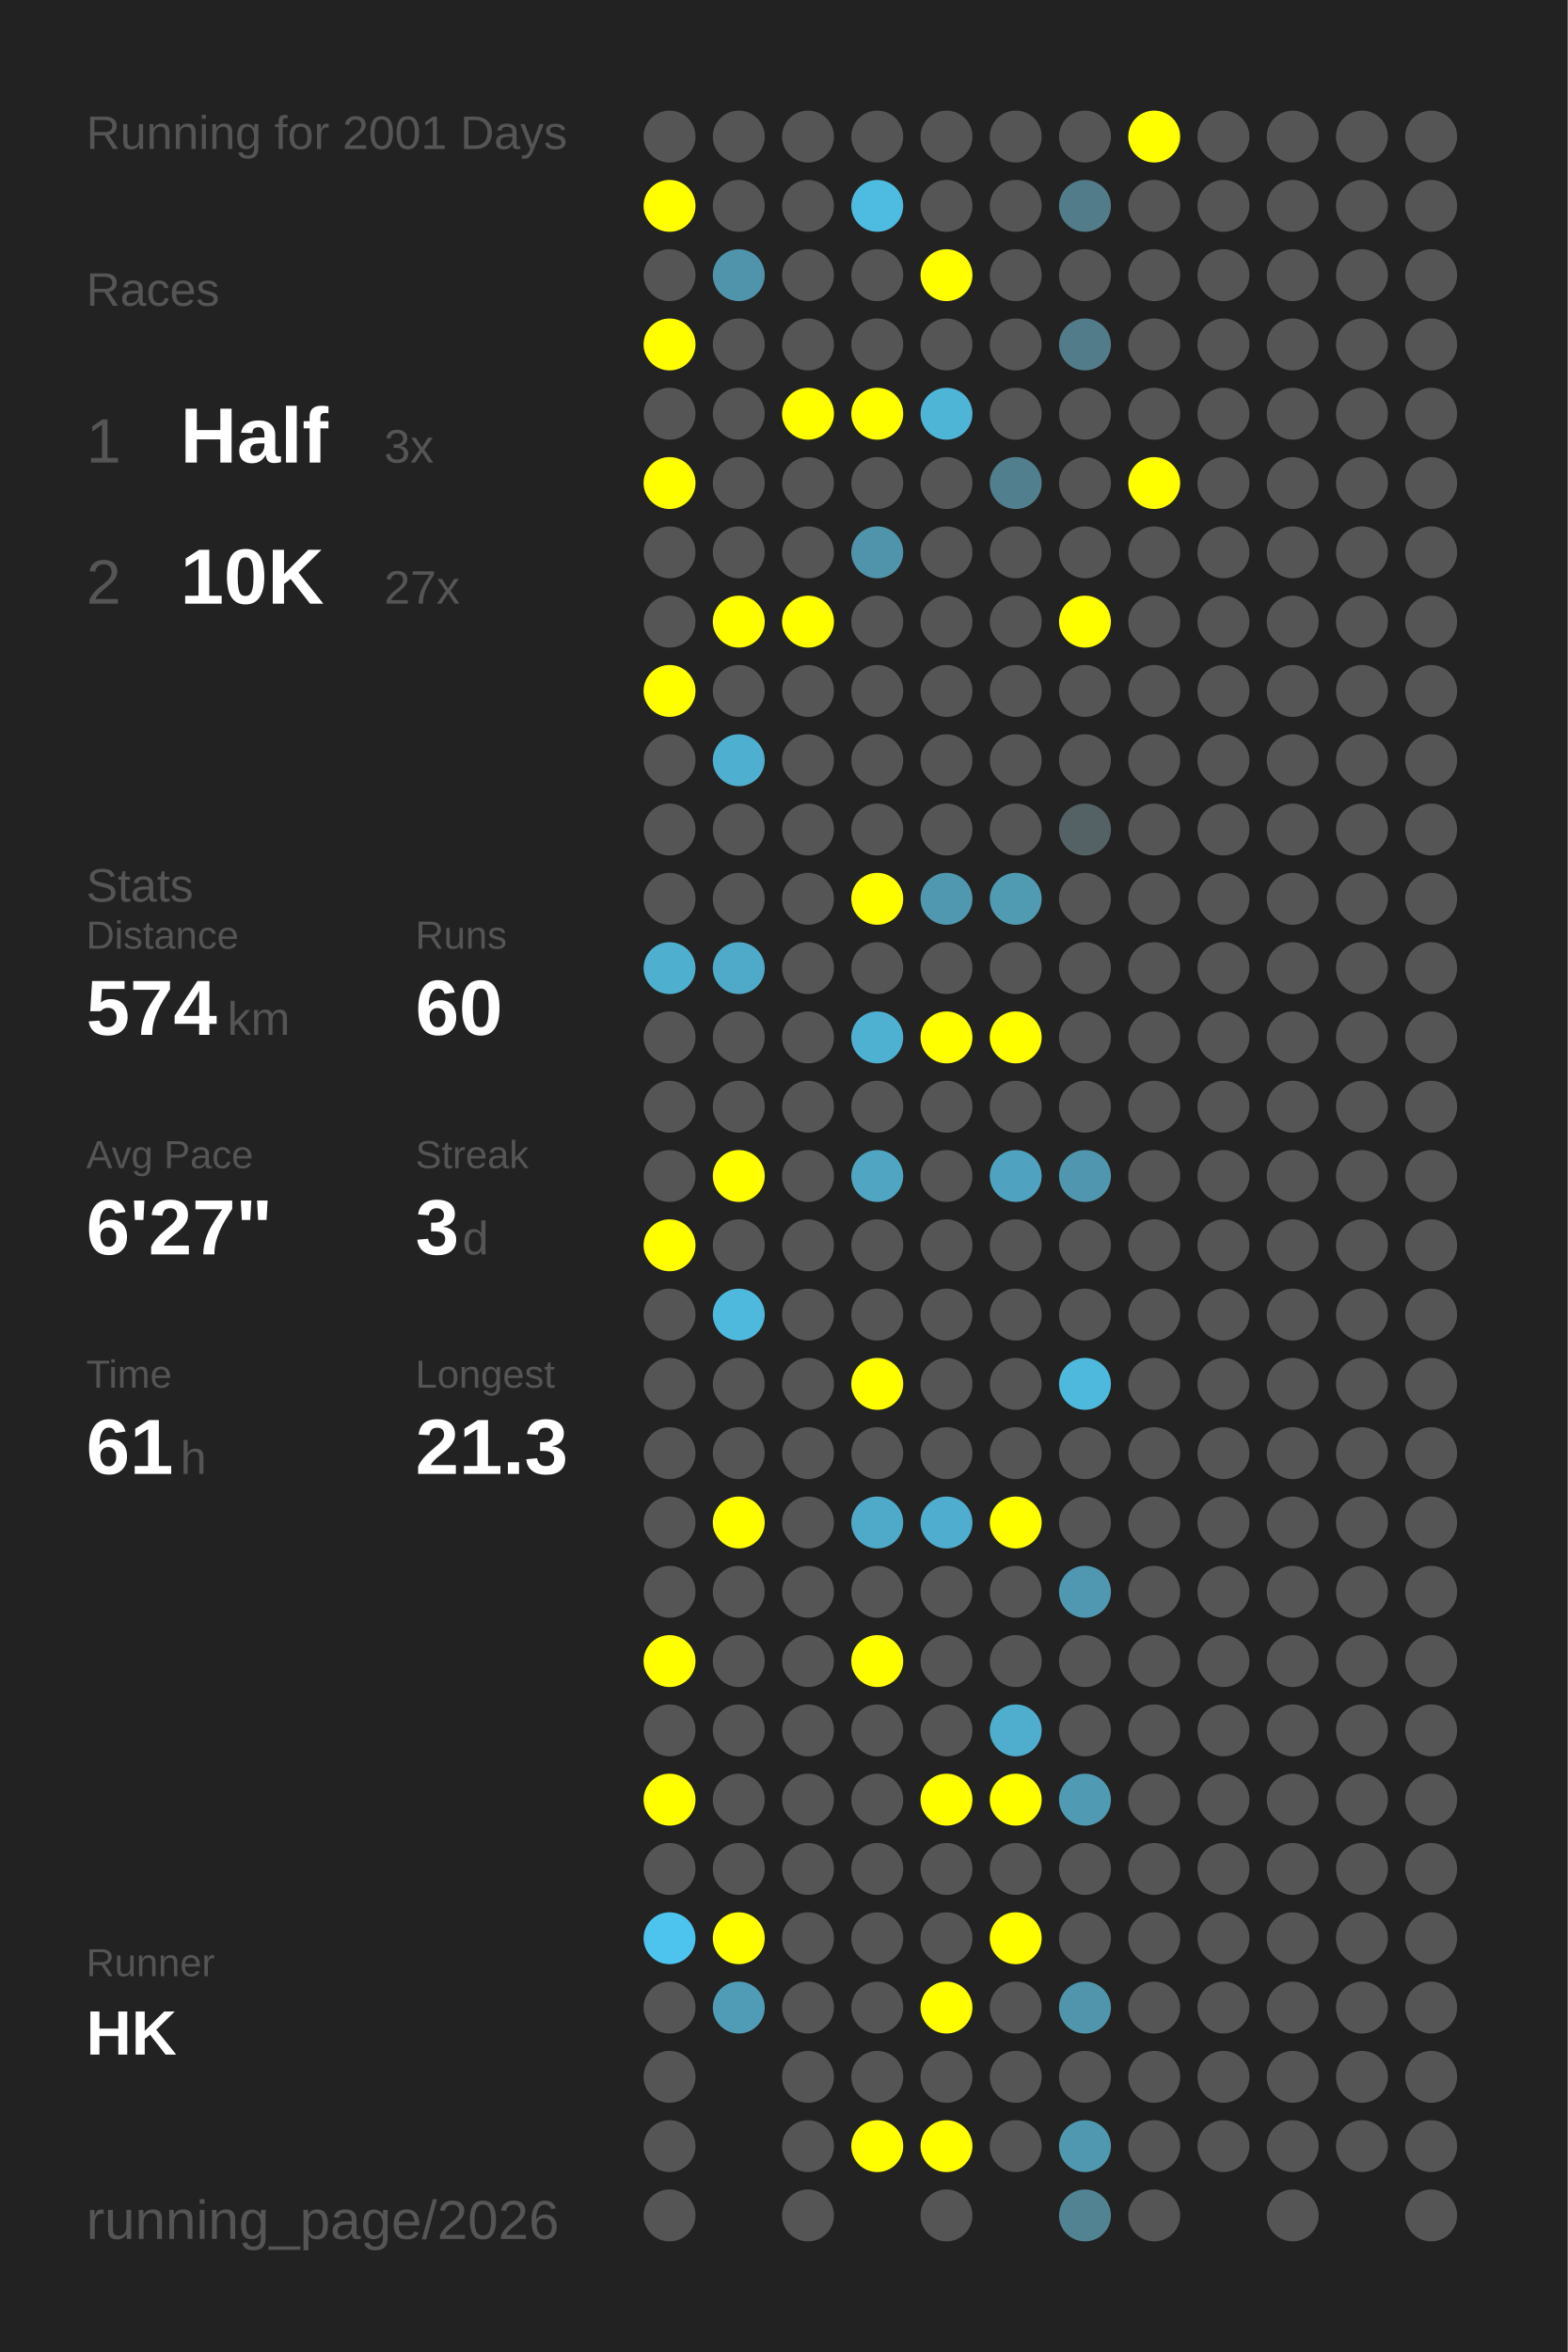
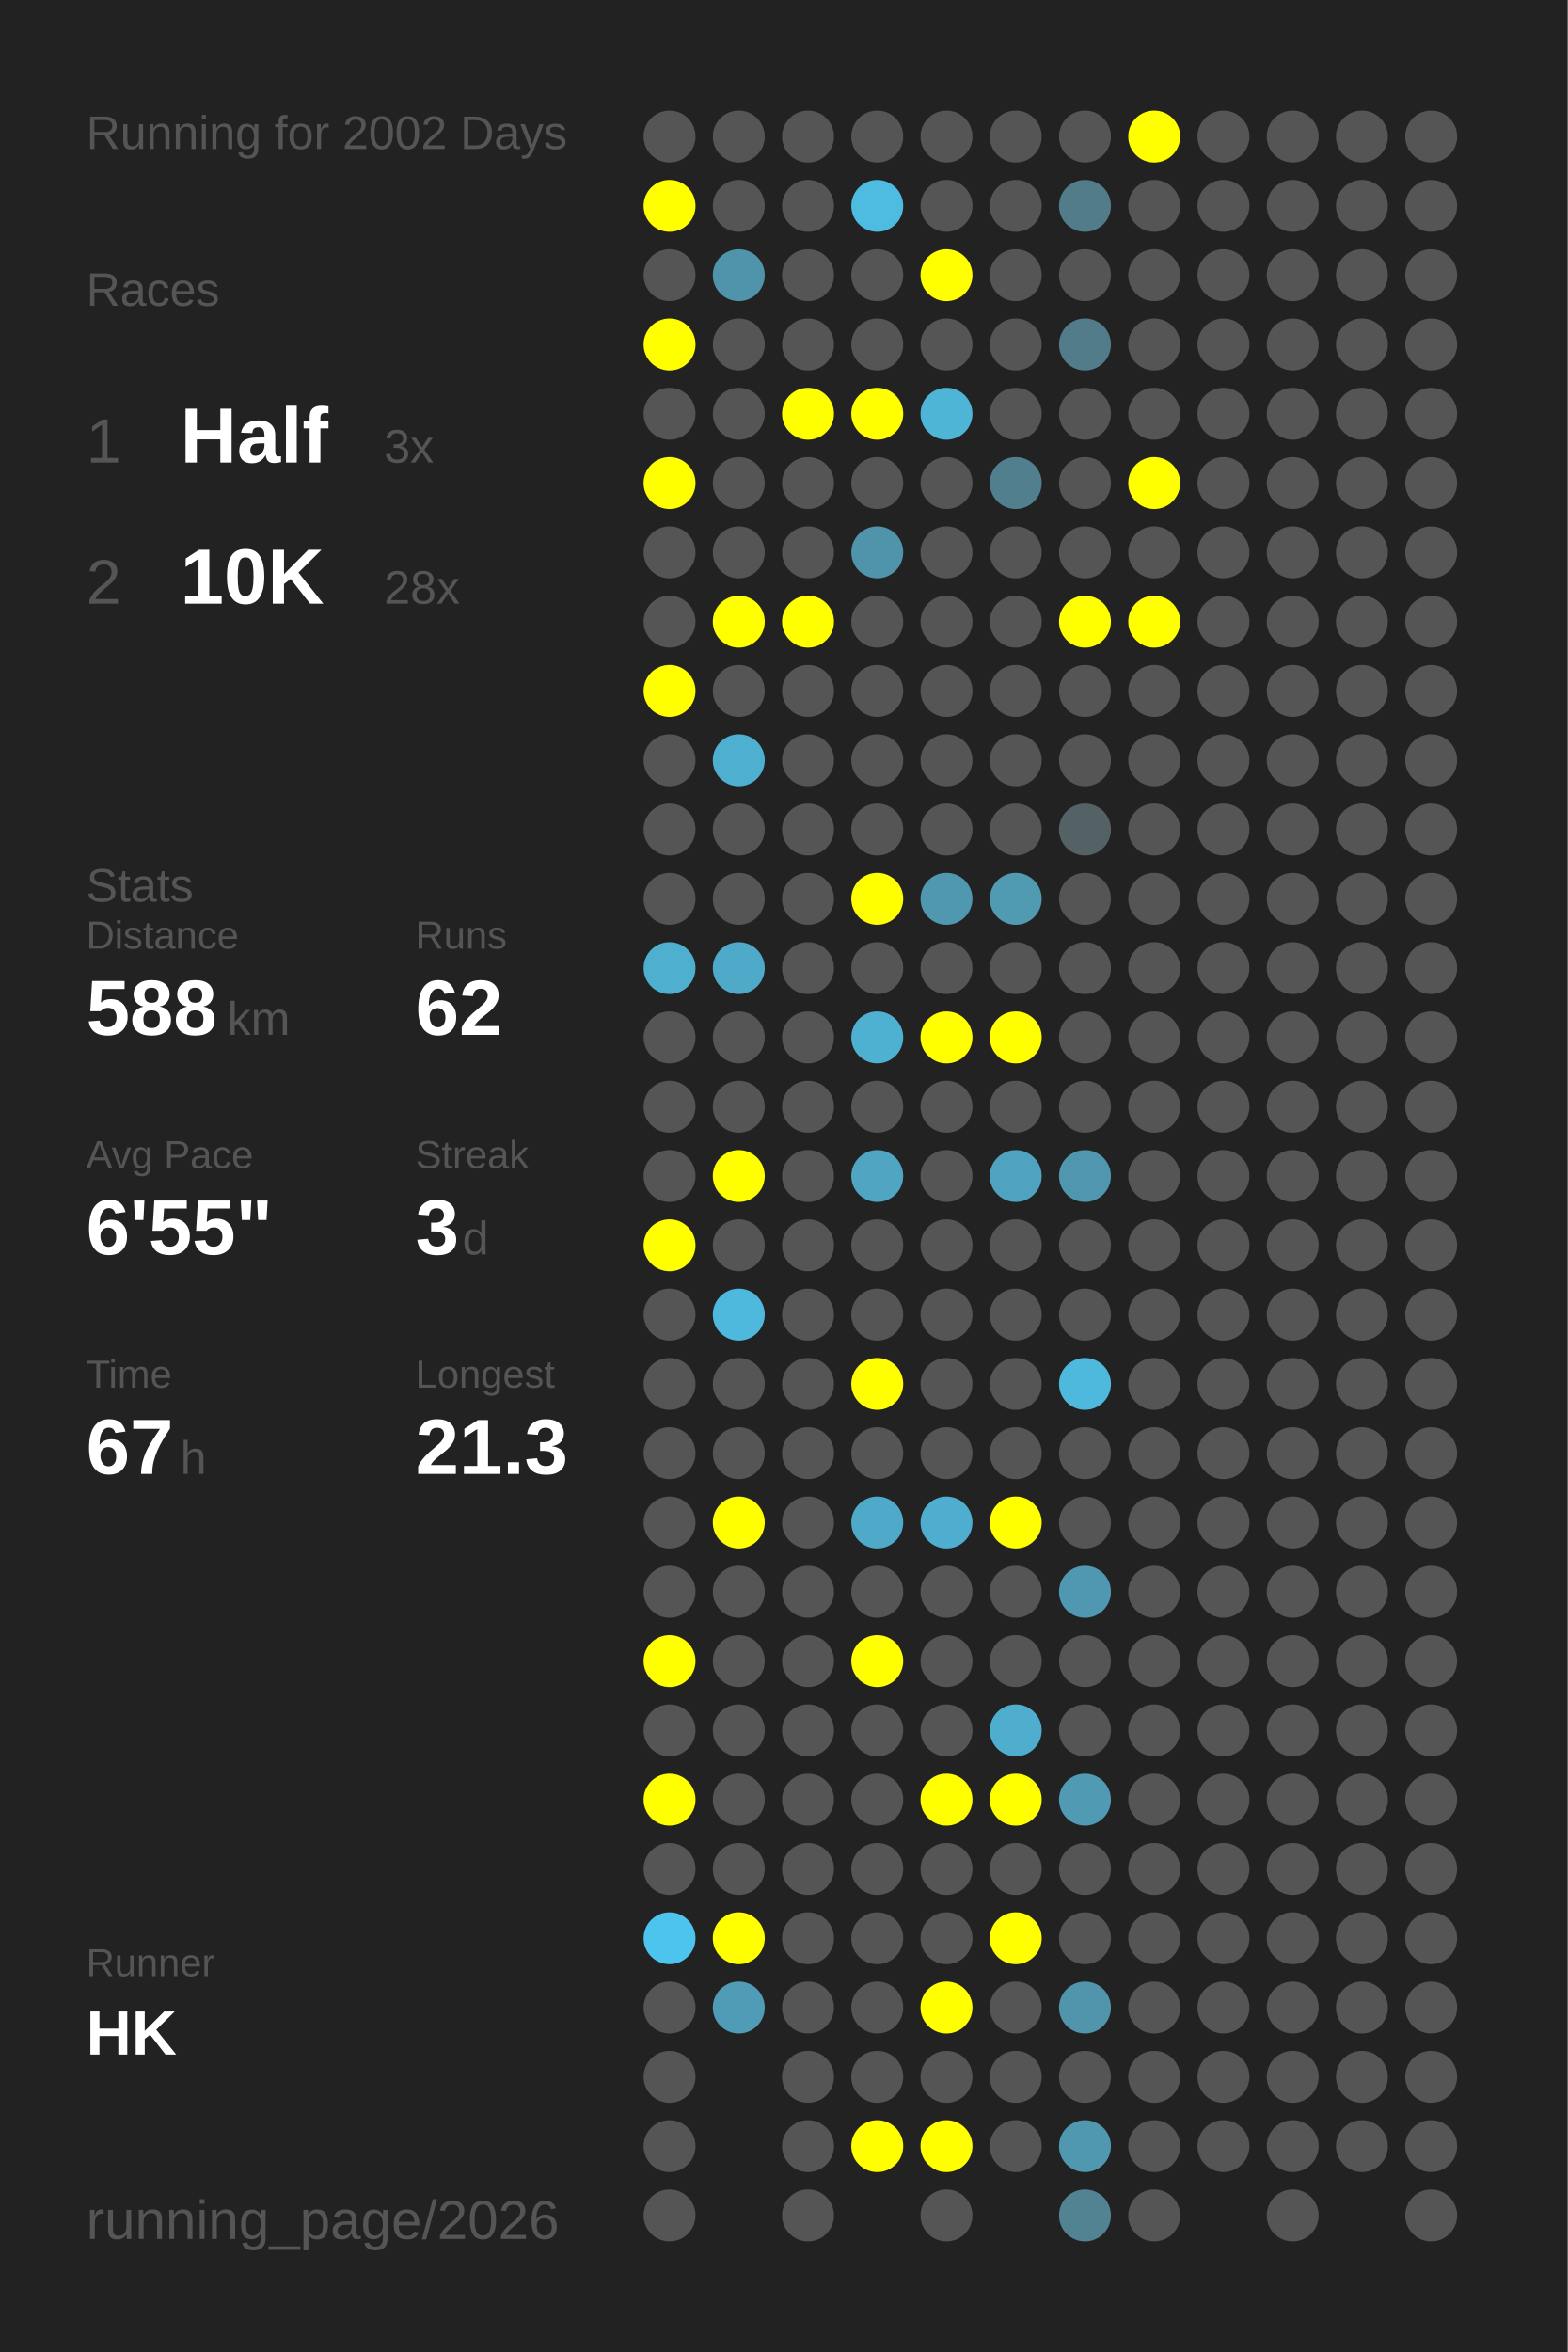
<svg xmlns="http://www.w3.org/2000/svg" baseProfile="full" height="300mm" version="1.1" viewBox="0,0,200,300" width="200mm">
  <defs />
  <rect fill="#222222" height="300" width="200" x="0" y="0" />
-   <text fill="#555555" style="font-size:6px; font-family:Arial;" x="11" y="19">Running for 2001 Days</text>
+   <text fill="#555555" style="font-size:6px; font-family:Arial;" x="11" y="19">Running for 2002 Days</text>
  <text fill="#555555" style="font-size:6px; font-family:Arial;" x="11" y="39">Races</text>
  <text fill="#555555" style="font-size:8px; font-family:Arial;" x="11" y="59">1</text>
  <text fill="#FFFFFF" style="font-size:10px; font-family:Arial; font-weight:bold;" x="23" y="59">Half</text>
  <text fill="#555555" style="font-size:6px; font-family:Arial;" x="49" y="59">3x</text>
  <text fill="#555555" style="font-size:8px; font-family:Arial;" x="11" y="77">2</text>
  <text fill="#FFFFFF" style="font-size:10px; font-family:Arial; font-weight:bold;" x="23" y="77">10K</text>
-   <text fill="#555555" style="font-size:6px; font-family:Arial;" x="49" y="77">27x</text>
+   <text fill="#555555" style="font-size:6px; font-family:Arial;" x="49" y="77">28x</text>
  <text fill="#555555" style="font-size:6px; font-family:Arial;" x="11" y="115">Stats</text>
  <text fill="#555555" style="font-size:5px; font-family:Arial;" x="11" y="121">Distance</text>
-   <text fill="#FFFFFF" style="font-size:10px; font-family:Arial; font-weight:bold;" x="11" y="132">574</text>
+   <text fill="#FFFFFF" style="font-size:10px; font-family:Arial; font-weight:bold;" x="11" y="132">588</text>
  <text fill="#555555" style="font-size:6px; font-family:Arial;" x="29" y="132">km</text>
  <text fill="#555555" style="font-size:5px; font-family:Arial;" x="53" y="121">Runs</text>
-   <text fill="#FFFFFF" style="font-size:10px; font-family:Arial; font-weight:bold;" x="53" y="132">60</text>
+   <text fill="#FFFFFF" style="font-size:10px; font-family:Arial; font-weight:bold;" x="53" y="132">62</text>
  <text fill="#555555" style="font-size:5px; font-family:Arial;" x="11" y="149">Avg Pace</text>
-   <text fill="#FFFFFF" style="font-size:10px; font-family:Arial; font-weight:bold;" x="11" y="160">6'27"</text>
+   <text fill="#FFFFFF" style="font-size:10px; font-family:Arial; font-weight:bold;" x="11" y="160">6'55"</text>
  <text fill="#555555" style="font-size:5px; font-family:Arial;" x="53" y="149">Streak</text>
  <text fill="#FFFFFF" style="font-size:10px; font-family:Arial; font-weight:bold;" x="53" y="160">3</text>
  <text fill="#555555" style="font-size:6px; font-family:Arial;" x="59" y="160">d</text>
  <text fill="#555555" style="font-size:5px; font-family:Arial;" x="11" y="177">Time</text>
-   <text fill="#FFFFFF" style="font-size:10px; font-family:Arial; font-weight:bold;" x="11" y="188">61</text>
+   <text fill="#FFFFFF" style="font-size:10px; font-family:Arial; font-weight:bold;" x="11" y="188">67</text>
  <text fill="#555555" style="font-size:6px; font-family:Arial;" x="23" y="188">h</text>
  <text fill="#555555" style="font-size:5px; font-family:Arial;" x="53" y="177">Longest</text>
  <text fill="#FFFFFF" style="font-size:10px; font-family:Arial; font-weight:bold;" x="53" y="188">21.3</text>
  <text fill="#555555" style="font-size:5px; font-family:Arial;" x="11" y="252.065">Runner</text>
  <text fill="#FFFFFF" style="font-size:8px; font-family:Arial; font-weight:bold;" x="11" y="262.065">HK</text>
  <text fill="#555555" style="font-size:7px; font-family:Arial;" x="11" y="285.581">running_page/2026</text>
  <circle cx="85.417" cy="17.419" fill="#555555" r="3.312" />
  <circle cx="85.417" cy="26.258" fill="#FFFF00" r="3.312" />
  <circle cx="85.417" cy="35.097" fill="#555555" r="3.312" />
  <circle cx="85.417" cy="43.935" fill="#FFFF00" r="3.312" />
  <circle cx="85.417" cy="52.774" fill="#555555" r="3.312" />
  <circle cx="85.417" cy="61.613" fill="#FFFF00" r="3.312" />
  <circle cx="85.417" cy="70.452" fill="#555555" r="3.312" />
  <circle cx="85.417" cy="79.29" fill="#555555" r="3.312" />
  <circle cx="85.417" cy="88.129" fill="#FFFF00" r="3.312" />
  <circle cx="85.417" cy="96.968" fill="#555555" r="3.312" />
  <circle cx="85.417" cy="105.806" fill="#555555" r="3.312" />
  <circle cx="85.417" cy="114.645" fill="#555555" r="3.312" />
  <circle cx="85.417" cy="123.484" fill="#4fafcf" r="3.312" />
  <circle cx="85.417" cy="132.323" fill="#555555" r="3.312" />
  <circle cx="85.417" cy="141.161" fill="#555555" r="3.312" />
  <circle cx="85.417" cy="150" fill="#555555" r="3.312" />
  <circle cx="85.417" cy="158.839" fill="#FFFF00" r="3.312" />
  <circle cx="85.417" cy="167.677" fill="#555555" r="3.312" />
  <circle cx="85.417" cy="176.516" fill="#555555" r="3.312" />
  <circle cx="85.417" cy="185.355" fill="#555555" r="3.312" />
  <circle cx="85.417" cy="194.194" fill="#555555" r="3.312" />
  <circle cx="85.417" cy="203.032" fill="#555555" r="3.312" />
  <circle cx="85.417" cy="211.871" fill="#FFFF00" r="3.312" />
  <circle cx="85.417" cy="220.71" fill="#555555" r="3.312" />
  <circle cx="85.417" cy="229.548" fill="#FFFF00" r="3.312" />
  <circle cx="85.417" cy="238.387" fill="#555555" r="3.312" />
  <circle cx="85.417" cy="247.226" fill="#4dc4ed" r="3.312" />
  <circle cx="85.417" cy="256.065" fill="#555555" r="3.312" />
  <circle cx="85.417" cy="264.903" fill="#555555" r="3.312" />
  <circle cx="85.417" cy="273.742" fill="#555555" r="3.312" />
  <circle cx="85.417" cy="282.581" fill="#555555" r="3.312" />
  <circle cx="94.25" cy="17.419" fill="#555555" r="3.312" />
  <circle cx="94.25" cy="26.258" fill="#555555" r="3.312" />
  <circle cx="94.25" cy="35.097" fill="#5094ab" r="3.312" />
  <circle cx="94.25" cy="43.935" fill="#555555" r="3.312" />
  <circle cx="94.25" cy="52.774" fill="#555555" r="3.312" />
  <circle cx="94.25" cy="61.613" fill="#555555" r="3.312" />
  <circle cx="94.25" cy="70.452" fill="#555555" r="3.312" />
  <circle cx="94.25" cy="79.29" fill="#FFFF00" r="3.312" />
  <circle cx="94.25" cy="88.129" fill="#555555" r="3.312" />
  <circle cx="94.25" cy="96.968" fill="#4fafd0" r="3.312" />
  <circle cx="94.25" cy="105.806" fill="#555555" r="3.312" />
  <circle cx="94.25" cy="114.645" fill="#555555" r="3.312" />
  <circle cx="94.25" cy="123.484" fill="#4fa9c8" r="3.312" />
  <circle cx="94.25" cy="132.323" fill="#555555" r="3.312" />
  <circle cx="94.25" cy="141.161" fill="#555555" r="3.312" />
  <circle cx="94.25" cy="150" fill="#FFFF00" r="3.312" />
  <circle cx="94.25" cy="158.839" fill="#555555" r="3.312" />
  <circle cx="94.25" cy="167.677" fill="#4eb9dd" r="3.312" />
  <circle cx="94.25" cy="176.516" fill="#555555" r="3.312" />
  <circle cx="94.25" cy="185.355" fill="#555555" r="3.312" />
  <circle cx="94.25" cy="194.194" fill="#FFFF00" r="3.312" />
  <circle cx="94.25" cy="203.032" fill="#555555" r="3.312" />
  <circle cx="94.25" cy="211.871" fill="#555555" r="3.312" />
  <circle cx="94.25" cy="220.71" fill="#555555" r="3.312" />
  <circle cx="94.25" cy="229.548" fill="#555555" r="3.312" />
  <circle cx="94.25" cy="238.387" fill="#555555" r="3.312" />
  <circle cx="94.25" cy="247.226" fill="#FFFF00" r="3.312" />
  <circle cx="94.25" cy="256.065" fill="#509cb6" r="3.312" />
  <circle cx="103.083" cy="17.419" fill="#555555" r="3.312" />
  <circle cx="103.083" cy="26.258" fill="#555555" r="3.312" />
  <circle cx="103.083" cy="35.097" fill="#555555" r="3.312" />
  <circle cx="103.083" cy="43.935" fill="#555555" r="3.312" />
  <circle cx="103.083" cy="52.774" fill="#FFFF00" r="3.312" />
  <circle cx="103.083" cy="61.613" fill="#555555" r="3.312" />
  <circle cx="103.083" cy="70.452" fill="#555555" r="3.312" />
  <circle cx="103.083" cy="79.29" fill="#FFFF00" r="3.312" />
  <circle cx="103.083" cy="88.129" fill="#555555" r="3.312" />
  <circle cx="103.083" cy="96.968" fill="#555555" r="3.312" />
  <circle cx="103.083" cy="105.806" fill="#555555" r="3.312" />
  <circle cx="103.083" cy="114.645" fill="#555555" r="3.312" />
  <circle cx="103.083" cy="123.484" fill="#555555" r="3.312" />
  <circle cx="103.083" cy="132.323" fill="#555555" r="3.312" />
  <circle cx="103.083" cy="141.161" fill="#555555" r="3.312" />
  <circle cx="103.083" cy="150" fill="#555555" r="3.312" />
  <circle cx="103.083" cy="158.839" fill="#555555" r="3.312" />
  <circle cx="103.083" cy="167.677" fill="#555555" r="3.312" />
  <circle cx="103.083" cy="176.516" fill="#555555" r="3.312" />
  <circle cx="103.083" cy="185.355" fill="#555555" r="3.312" />
  <circle cx="103.083" cy="194.194" fill="#555555" r="3.312" />
  <circle cx="103.083" cy="203.032" fill="#555555" r="3.312" />
  <circle cx="103.083" cy="211.871" fill="#555555" r="3.312" />
  <circle cx="103.083" cy="220.71" fill="#555555" r="3.312" />
  <circle cx="103.083" cy="229.548" fill="#555555" r="3.312" />
  <circle cx="103.083" cy="238.387" fill="#555555" r="3.312" />
  <circle cx="103.083" cy="247.226" fill="#555555" r="3.312" />
  <circle cx="103.083" cy="256.065" fill="#555555" r="3.312" />
  <circle cx="103.083" cy="264.903" fill="#555555" r="3.312" />
  <circle cx="103.083" cy="273.742" fill="#555555" r="3.312" />
  <circle cx="103.083" cy="282.581" fill="#555555" r="3.312" />
  <circle cx="111.917" cy="17.419" fill="#555555" r="3.312" />
  <circle cx="111.917" cy="26.258" fill="#4ebbe0" r="3.312" />
  <circle cx="111.917" cy="35.097" fill="#555555" r="3.312" />
  <circle cx="111.917" cy="43.935" fill="#555555" r="3.312" />
  <circle cx="111.917" cy="52.774" fill="#FFFF00" r="3.312" />
  <circle cx="111.917" cy="61.613" fill="#555555" r="3.312" />
  <circle cx="111.917" cy="70.452" fill="#5094ab" r="3.312" />
  <circle cx="111.917" cy="79.29" fill="#555555" r="3.312" />
  <circle cx="111.917" cy="88.129" fill="#555555" r="3.312" />
  <circle cx="111.917" cy="96.968" fill="#555555" r="3.312" />
  <circle cx="111.917" cy="105.806" fill="#555555" r="3.312" />
  <circle cx="111.917" cy="114.645" fill="#FFFF00" r="3.312" />
  <circle cx="111.917" cy="123.484" fill="#555555" r="3.312" />
  <circle cx="111.917" cy="132.323" fill="#4fb1d2" r="3.312" />
  <circle cx="111.917" cy="141.161" fill="#555555" r="3.312" />
  <circle cx="111.917" cy="150" fill="#4fa5c2" r="3.312" />
  <circle cx="111.917" cy="158.839" fill="#555555" r="3.312" />
  <circle cx="111.917" cy="167.677" fill="#555555" r="3.312" />
  <circle cx="111.917" cy="176.516" fill="#FFFF00" r="3.312" />
  <circle cx="111.917" cy="185.355" fill="#555555" r="3.312" />
  <circle cx="111.917" cy="194.194" fill="#4faac9" r="3.312" />
  <circle cx="111.917" cy="203.032" fill="#555555" r="3.312" />
  <circle cx="111.917" cy="211.871" fill="#FFFF00" r="3.312" />
  <circle cx="111.917" cy="220.71" fill="#555555" r="3.312" />
  <circle cx="111.917" cy="229.548" fill="#555555" r="3.312" />
  <circle cx="111.917" cy="238.387" fill="#555555" r="3.312" />
  <circle cx="111.917" cy="247.226" fill="#555555" r="3.312" />
  <circle cx="111.917" cy="256.065" fill="#555555" r="3.312" />
  <circle cx="111.917" cy="264.903" fill="#555555" r="3.312" />
  <circle cx="111.917" cy="273.742" fill="#FFFF00" r="3.312" />
  <circle cx="120.75" cy="17.419" fill="#555555" r="3.312" />
  <circle cx="120.75" cy="26.258" fill="#555555" r="3.312" />
  <circle cx="120.75" cy="35.097" fill="#FFFF00" r="3.312" />
  <circle cx="120.75" cy="43.935" fill="#555555" r="3.312" />
  <circle cx="120.75" cy="52.774" fill="#4eb5d7" r="3.312" />
  <circle cx="120.75" cy="61.613" fill="#555555" r="3.312" />
  <circle cx="120.75" cy="70.452" fill="#555555" r="3.312" />
  <circle cx="120.75" cy="79.29" fill="#555555" r="3.312" />
  <circle cx="120.75" cy="88.129" fill="#555555" r="3.312" />
  <circle cx="120.75" cy="96.968" fill="#555555" r="3.312" />
  <circle cx="120.75" cy="105.806" fill="#555555" r="3.312" />
  <circle cx="120.75" cy="114.645" fill="#5098b0" r="3.312" />
  <circle cx="120.75" cy="123.484" fill="#555555" r="3.312" />
  <circle cx="120.75" cy="132.323" fill="#FFFF00" r="3.312" />
  <circle cx="120.75" cy="141.161" fill="#555555" r="3.312" />
  <circle cx="120.75" cy="150" fill="#555555" r="3.312" />
  <circle cx="120.75" cy="158.839" fill="#555555" r="3.312" />
  <circle cx="120.75" cy="167.677" fill="#555555" r="3.312" />
  <circle cx="120.75" cy="176.516" fill="#555555" r="3.312" />
  <circle cx="120.75" cy="185.355" fill="#555555" r="3.312" />
  <circle cx="120.75" cy="194.194" fill="#4faecf" r="3.312" />
  <circle cx="120.75" cy="203.032" fill="#555555" r="3.312" />
  <circle cx="120.75" cy="211.871" fill="#555555" r="3.312" />
  <circle cx="120.75" cy="220.71" fill="#555555" r="3.312" />
  <circle cx="120.75" cy="229.548" fill="#FFFF00" r="3.312" />
  <circle cx="120.75" cy="238.387" fill="#555555" r="3.312" />
  <circle cx="120.75" cy="247.226" fill="#555555" r="3.312" />
  <circle cx="120.75" cy="256.065" fill="#FFFF00" r="3.312" />
  <circle cx="120.75" cy="264.903" fill="#555555" r="3.312" />
  <circle cx="120.75" cy="273.742" fill="#FFFF00" r="3.312" />
  <circle cx="120.75" cy="282.581" fill="#555555" r="3.312" />
  <circle cx="129.583" cy="17.419" fill="#555555" r="3.312" />
  <circle cx="129.583" cy="26.258" fill="#555555" r="3.312" />
  <circle cx="129.583" cy="35.097" fill="#555555" r="3.312" />
  <circle cx="129.583" cy="43.935" fill="#555555" r="3.312" />
  <circle cx="129.583" cy="52.774" fill="#555555" r="3.312" />
  <circle cx="129.583" cy="61.613" fill="#527f8e" r="3.312" />
  <circle cx="129.583" cy="70.452" fill="#555555" r="3.312" />
  <circle cx="129.583" cy="79.29" fill="#555555" r="3.312" />
  <circle cx="129.583" cy="88.129" fill="#555555" r="3.312" />
  <circle cx="129.583" cy="96.968" fill="#555555" r="3.312" />
  <circle cx="129.583" cy="105.806" fill="#555555" r="3.312" />
  <circle cx="129.583" cy="114.645" fill="#509ab2" r="3.312" />
  <circle cx="129.583" cy="123.484" fill="#555555" r="3.312" />
  <circle cx="129.583" cy="132.323" fill="#FFFF00" r="3.312" />
  <circle cx="129.583" cy="141.161" fill="#555555" r="3.312" />
  <circle cx="129.583" cy="150" fill="#4fa3c0" r="3.312" />
  <circle cx="129.583" cy="158.839" fill="#555555" r="3.312" />
  <circle cx="129.583" cy="167.677" fill="#555555" r="3.312" />
  <circle cx="129.583" cy="176.516" fill="#555555" r="3.312" />
  <circle cx="129.583" cy="185.355" fill="#555555" r="3.312" />
  <circle cx="129.583" cy="194.194" fill="#FFFF00" r="3.312" />
  <circle cx="129.583" cy="203.032" fill="#555555" r="3.312" />
  <circle cx="129.583" cy="211.871" fill="#555555" r="3.312" />
  <circle cx="129.583" cy="220.71" fill="#4faece" r="3.312" />
  <circle cx="129.583" cy="229.548" fill="#FFFF00" r="3.312" />
  <circle cx="129.583" cy="238.387" fill="#555555" r="3.312" />
  <circle cx="129.583" cy="247.226" fill="#FFFF00" r="3.312" />
  <circle cx="129.583" cy="256.065" fill="#555555" r="3.312" />
  <circle cx="129.583" cy="264.903" fill="#555555" r="3.312" />
  <circle cx="129.583" cy="273.742" fill="#555555" r="3.312" />
  <circle cx="138.417" cy="17.419" fill="#555555" r="3.312" />
  <circle cx="138.417" cy="26.258" fill="#527c8a" r="3.312" />
  <circle cx="138.417" cy="35.097" fill="#555555" r="3.312" />
  <circle cx="138.417" cy="43.935" fill="#527c8a" r="3.312" />
  <circle cx="138.417" cy="52.774" fill="#555555" r="3.312" />
  <circle cx="138.417" cy="61.613" fill="#555555" r="3.312" />
  <circle cx="138.417" cy="70.452" fill="#555555" r="3.312" />
  <circle cx="138.417" cy="79.29" fill="#FFFF00" r="3.312" />
  <circle cx="138.417" cy="88.129" fill="#555555" r="3.312" />
  <circle cx="138.417" cy="96.968" fill="#555555" r="3.312" />
  <circle cx="138.417" cy="105.806" fill="#546266" r="3.312" />
  <circle cx="138.417" cy="114.645" fill="#555555" r="3.312" />
  <circle cx="138.417" cy="123.484" fill="#555555" r="3.312" />
  <circle cx="138.417" cy="132.323" fill="#555555" r="3.312" />
  <circle cx="138.417" cy="141.161" fill="#555555" r="3.312" />
  <circle cx="138.417" cy="150" fill="#5096ae" r="3.312" />
  <circle cx="138.417" cy="158.839" fill="#555555" r="3.312" />
  <circle cx="138.417" cy="167.677" fill="#555555" r="3.312" />
  <circle cx="138.417" cy="176.516" fill="#4eb9dd" r="3.312" />
  <circle cx="138.417" cy="185.355" fill="#555555" r="3.312" />
  <circle cx="138.417" cy="194.194" fill="#555555" r="3.312" />
  <circle cx="138.417" cy="203.032" fill="#5098b1" r="3.312" />
  <circle cx="138.417" cy="211.871" fill="#555555" r="3.312" />
  <circle cx="138.417" cy="220.71" fill="#555555" r="3.312" />
  <circle cx="138.417" cy="229.548" fill="#509ab3" r="3.312" />
  <circle cx="138.417" cy="238.387" fill="#555555" r="3.312" />
  <circle cx="138.417" cy="247.226" fill="#555555" r="3.312" />
  <circle cx="138.417" cy="256.065" fill="#5095ac" r="3.312" />
  <circle cx="138.417" cy="264.903" fill="#555555" r="3.312" />
  <circle cx="138.417" cy="273.742" fill="#5098b0" r="3.312" />
  <circle cx="138.417" cy="282.581" fill="#528393" r="3.312" />
  <circle cx="147.25" cy="17.419" fill="#FFFF00" r="3.312" />
  <circle cx="147.25" cy="26.258" fill="#555555" r="3.312" />
  <circle cx="147.25" cy="35.097" fill="#555555" r="3.312" />
  <circle cx="147.25" cy="43.935" fill="#555555" r="3.312" />
  <circle cx="147.25" cy="52.774" fill="#555555" r="3.312" />
  <circle cx="147.25" cy="61.613" fill="#FFFF00" r="3.312" />
  <circle cx="147.25" cy="70.452" fill="#555555" r="3.312" />
-   <circle cx="147.25" cy="79.29" fill="#555555" r="3.312" />
+   <circle cx="147.25" cy="79.29" fill="#FFFF00" r="3.312" />
  <circle cx="147.25" cy="88.129" fill="#555555" r="3.312" />
  <circle cx="147.25" cy="96.968" fill="#555555" r="3.312" />
  <circle cx="147.25" cy="105.806" fill="#555555" r="3.312" />
  <circle cx="147.25" cy="114.645" fill="#555555" r="3.312" />
  <circle cx="147.25" cy="123.484" fill="#555555" r="3.312" />
  <circle cx="147.25" cy="132.323" fill="#555555" r="3.312" />
  <circle cx="147.25" cy="141.161" fill="#555555" r="3.312" />
  <circle cx="147.25" cy="150" fill="#555555" r="3.312" />
  <circle cx="147.25" cy="158.839" fill="#555555" r="3.312" />
  <circle cx="147.25" cy="167.677" fill="#555555" r="3.312" />
  <circle cx="147.25" cy="176.516" fill="#555555" r="3.312" />
  <circle cx="147.25" cy="185.355" fill="#555555" r="3.312" />
  <circle cx="147.25" cy="194.194" fill="#555555" r="3.312" />
  <circle cx="147.25" cy="203.032" fill="#555555" r="3.312" />
  <circle cx="147.25" cy="211.871" fill="#555555" r="3.312" />
  <circle cx="147.25" cy="220.71" fill="#555555" r="3.312" />
  <circle cx="147.25" cy="229.548" fill="#555555" r="3.312" />
  <circle cx="147.25" cy="238.387" fill="#555555" r="3.312" />
  <circle cx="147.25" cy="247.226" fill="#555555" r="3.312" />
  <circle cx="147.25" cy="256.065" fill="#555555" r="3.312" />
  <circle cx="147.25" cy="264.903" fill="#555555" r="3.312" />
  <circle cx="147.25" cy="273.742" fill="#555555" r="3.312" />
  <circle cx="147.25" cy="282.581" fill="#555555" r="3.312" />
  <circle cx="156.083" cy="17.419" fill="#555555" r="3.312" />
  <circle cx="156.083" cy="26.258" fill="#555555" r="3.312" />
  <circle cx="156.083" cy="35.097" fill="#555555" r="3.312" />
  <circle cx="156.083" cy="43.935" fill="#555555" r="3.312" />
  <circle cx="156.083" cy="52.774" fill="#555555" r="3.312" />
  <circle cx="156.083" cy="61.613" fill="#555555" r="3.312" />
  <circle cx="156.083" cy="70.452" fill="#555555" r="3.312" />
  <circle cx="156.083" cy="79.29" fill="#555555" r="3.312" />
  <circle cx="156.083" cy="88.129" fill="#555555" r="3.312" />
  <circle cx="156.083" cy="96.968" fill="#555555" r="3.312" />
  <circle cx="156.083" cy="105.806" fill="#555555" r="3.312" />
  <circle cx="156.083" cy="114.645" fill="#555555" r="3.312" />
  <circle cx="156.083" cy="123.484" fill="#555555" r="3.312" />
  <circle cx="156.083" cy="132.323" fill="#555555" r="3.312" />
  <circle cx="156.083" cy="141.161" fill="#555555" r="3.312" />
  <circle cx="156.083" cy="150" fill="#555555" r="3.312" />
  <circle cx="156.083" cy="158.839" fill="#555555" r="3.312" />
  <circle cx="156.083" cy="167.677" fill="#555555" r="3.312" />
  <circle cx="156.083" cy="176.516" fill="#555555" r="3.312" />
  <circle cx="156.083" cy="185.355" fill="#555555" r="3.312" />
  <circle cx="156.083" cy="194.194" fill="#555555" r="3.312" />
  <circle cx="156.083" cy="203.032" fill="#555555" r="3.312" />
  <circle cx="156.083" cy="211.871" fill="#555555" r="3.312" />
  <circle cx="156.083" cy="220.71" fill="#555555" r="3.312" />
  <circle cx="156.083" cy="229.548" fill="#555555" r="3.312" />
  <circle cx="156.083" cy="238.387" fill="#555555" r="3.312" />
  <circle cx="156.083" cy="247.226" fill="#555555" r="3.312" />
  <circle cx="156.083" cy="256.065" fill="#555555" r="3.312" />
  <circle cx="156.083" cy="264.903" fill="#555555" r="3.312" />
  <circle cx="156.083" cy="273.742" fill="#555555" r="3.312" />
  <circle cx="164.917" cy="17.419" fill="#555555" r="3.312" />
  <circle cx="164.917" cy="26.258" fill="#555555" r="3.312" />
  <circle cx="164.917" cy="35.097" fill="#555555" r="3.312" />
  <circle cx="164.917" cy="43.935" fill="#555555" r="3.312" />
  <circle cx="164.917" cy="52.774" fill="#555555" r="3.312" />
  <circle cx="164.917" cy="61.613" fill="#555555" r="3.312" />
  <circle cx="164.917" cy="70.452" fill="#555555" r="3.312" />
  <circle cx="164.917" cy="79.29" fill="#555555" r="3.312" />
  <circle cx="164.917" cy="88.129" fill="#555555" r="3.312" />
  <circle cx="164.917" cy="96.968" fill="#555555" r="3.312" />
  <circle cx="164.917" cy="105.806" fill="#555555" r="3.312" />
  <circle cx="164.917" cy="114.645" fill="#555555" r="3.312" />
  <circle cx="164.917" cy="123.484" fill="#555555" r="3.312" />
  <circle cx="164.917" cy="132.323" fill="#555555" r="3.312" />
  <circle cx="164.917" cy="141.161" fill="#555555" r="3.312" />
  <circle cx="164.917" cy="150" fill="#555555" r="3.312" />
  <circle cx="164.917" cy="158.839" fill="#555555" r="3.312" />
  <circle cx="164.917" cy="167.677" fill="#555555" r="3.312" />
  <circle cx="164.917" cy="176.516" fill="#555555" r="3.312" />
  <circle cx="164.917" cy="185.355" fill="#555555" r="3.312" />
  <circle cx="164.917" cy="194.194" fill="#555555" r="3.312" />
  <circle cx="164.917" cy="203.032" fill="#555555" r="3.312" />
  <circle cx="164.917" cy="211.871" fill="#555555" r="3.312" />
  <circle cx="164.917" cy="220.71" fill="#555555" r="3.312" />
  <circle cx="164.917" cy="229.548" fill="#555555" r="3.312" />
  <circle cx="164.917" cy="238.387" fill="#555555" r="3.312" />
  <circle cx="164.917" cy="247.226" fill="#555555" r="3.312" />
  <circle cx="164.917" cy="256.065" fill="#555555" r="3.312" />
  <circle cx="164.917" cy="264.903" fill="#555555" r="3.312" />
  <circle cx="164.917" cy="273.742" fill="#555555" r="3.312" />
  <circle cx="164.917" cy="282.581" fill="#555555" r="3.312" />
  <circle cx="173.75" cy="17.419" fill="#555555" r="3.312" />
  <circle cx="173.75" cy="26.258" fill="#555555" r="3.312" />
  <circle cx="173.75" cy="35.097" fill="#555555" r="3.312" />
  <circle cx="173.75" cy="43.935" fill="#555555" r="3.312" />
  <circle cx="173.75" cy="52.774" fill="#555555" r="3.312" />
  <circle cx="173.75" cy="61.613" fill="#555555" r="3.312" />
  <circle cx="173.75" cy="70.452" fill="#555555" r="3.312" />
  <circle cx="173.75" cy="79.29" fill="#555555" r="3.312" />
  <circle cx="173.75" cy="88.129" fill="#555555" r="3.312" />
  <circle cx="173.75" cy="96.968" fill="#555555" r="3.312" />
  <circle cx="173.75" cy="105.806" fill="#555555" r="3.312" />
  <circle cx="173.75" cy="114.645" fill="#555555" r="3.312" />
  <circle cx="173.75" cy="123.484" fill="#555555" r="3.312" />
  <circle cx="173.75" cy="132.323" fill="#555555" r="3.312" />
  <circle cx="173.75" cy="141.161" fill="#555555" r="3.312" />
  <circle cx="173.75" cy="150" fill="#555555" r="3.312" />
  <circle cx="173.75" cy="158.839" fill="#555555" r="3.312" />
  <circle cx="173.75" cy="167.677" fill="#555555" r="3.312" />
  <circle cx="173.75" cy="176.516" fill="#555555" r="3.312" />
  <circle cx="173.75" cy="185.355" fill="#555555" r="3.312" />
  <circle cx="173.75" cy="194.194" fill="#555555" r="3.312" />
  <circle cx="173.75" cy="203.032" fill="#555555" r="3.312" />
  <circle cx="173.75" cy="211.871" fill="#555555" r="3.312" />
  <circle cx="173.75" cy="220.71" fill="#555555" r="3.312" />
  <circle cx="173.75" cy="229.548" fill="#555555" r="3.312" />
  <circle cx="173.75" cy="238.387" fill="#555555" r="3.312" />
  <circle cx="173.75" cy="247.226" fill="#555555" r="3.312" />
  <circle cx="173.75" cy="256.065" fill="#555555" r="3.312" />
  <circle cx="173.75" cy="264.903" fill="#555555" r="3.312" />
  <circle cx="173.75" cy="273.742" fill="#555555" r="3.312" />
  <circle cx="182.583" cy="17.419" fill="#555555" r="3.312" />
  <circle cx="182.583" cy="26.258" fill="#555555" r="3.312" />
  <circle cx="182.583" cy="35.097" fill="#555555" r="3.312" />
  <circle cx="182.583" cy="43.935" fill="#555555" r="3.312" />
  <circle cx="182.583" cy="52.774" fill="#555555" r="3.312" />
  <circle cx="182.583" cy="61.613" fill="#555555" r="3.312" />
  <circle cx="182.583" cy="70.452" fill="#555555" r="3.312" />
  <circle cx="182.583" cy="79.29" fill="#555555" r="3.312" />
  <circle cx="182.583" cy="88.129" fill="#555555" r="3.312" />
  <circle cx="182.583" cy="96.968" fill="#555555" r="3.312" />
  <circle cx="182.583" cy="105.806" fill="#555555" r="3.312" />
  <circle cx="182.583" cy="114.645" fill="#555555" r="3.312" />
  <circle cx="182.583" cy="123.484" fill="#555555" r="3.312" />
  <circle cx="182.583" cy="132.323" fill="#555555" r="3.312" />
  <circle cx="182.583" cy="141.161" fill="#555555" r="3.312" />
  <circle cx="182.583" cy="150" fill="#555555" r="3.312" />
  <circle cx="182.583" cy="158.839" fill="#555555" r="3.312" />
  <circle cx="182.583" cy="167.677" fill="#555555" r="3.312" />
  <circle cx="182.583" cy="176.516" fill="#555555" r="3.312" />
  <circle cx="182.583" cy="185.355" fill="#555555" r="3.312" />
  <circle cx="182.583" cy="194.194" fill="#555555" r="3.312" />
  <circle cx="182.583" cy="203.032" fill="#555555" r="3.312" />
  <circle cx="182.583" cy="211.871" fill="#555555" r="3.312" />
  <circle cx="182.583" cy="220.71" fill="#555555" r="3.312" />
  <circle cx="182.583" cy="229.548" fill="#555555" r="3.312" />
  <circle cx="182.583" cy="238.387" fill="#555555" r="3.312" />
  <circle cx="182.583" cy="247.226" fill="#555555" r="3.312" />
  <circle cx="182.583" cy="256.065" fill="#555555" r="3.312" />
  <circle cx="182.583" cy="264.903" fill="#555555" r="3.312" />
  <circle cx="182.583" cy="273.742" fill="#555555" r="3.312" />
  <circle cx="182.583" cy="282.581" fill="#555555" r="3.312" />
</svg>
